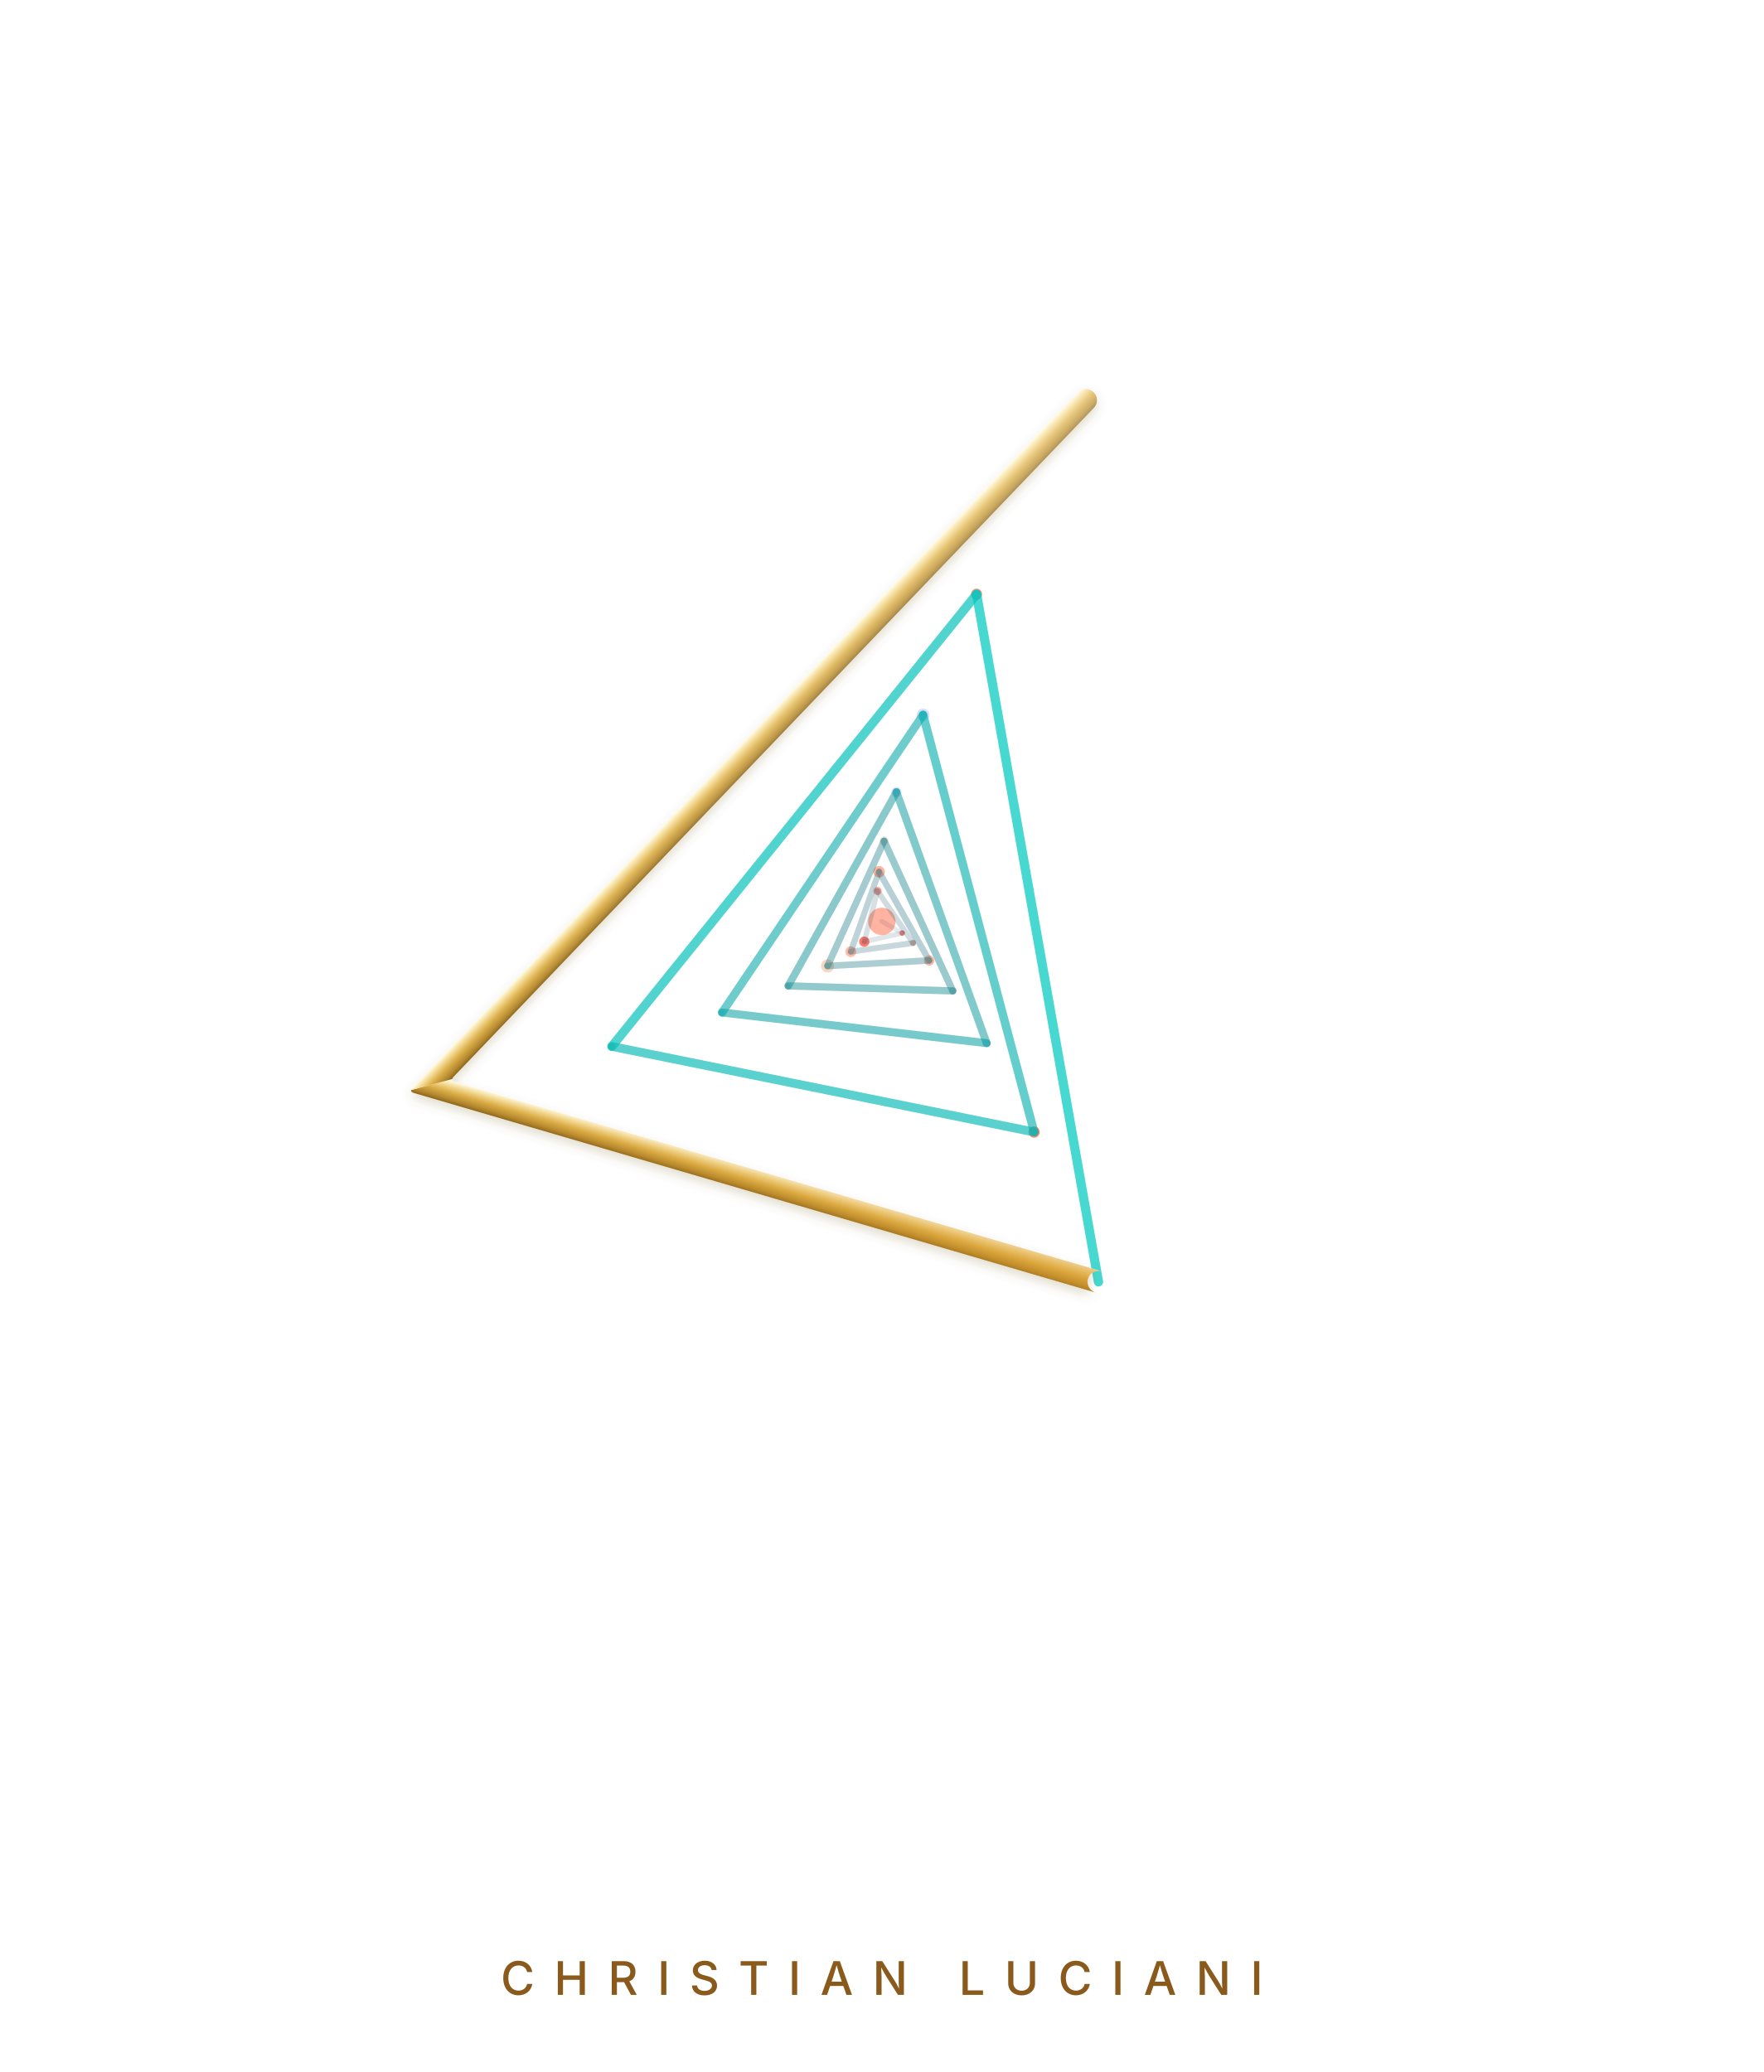
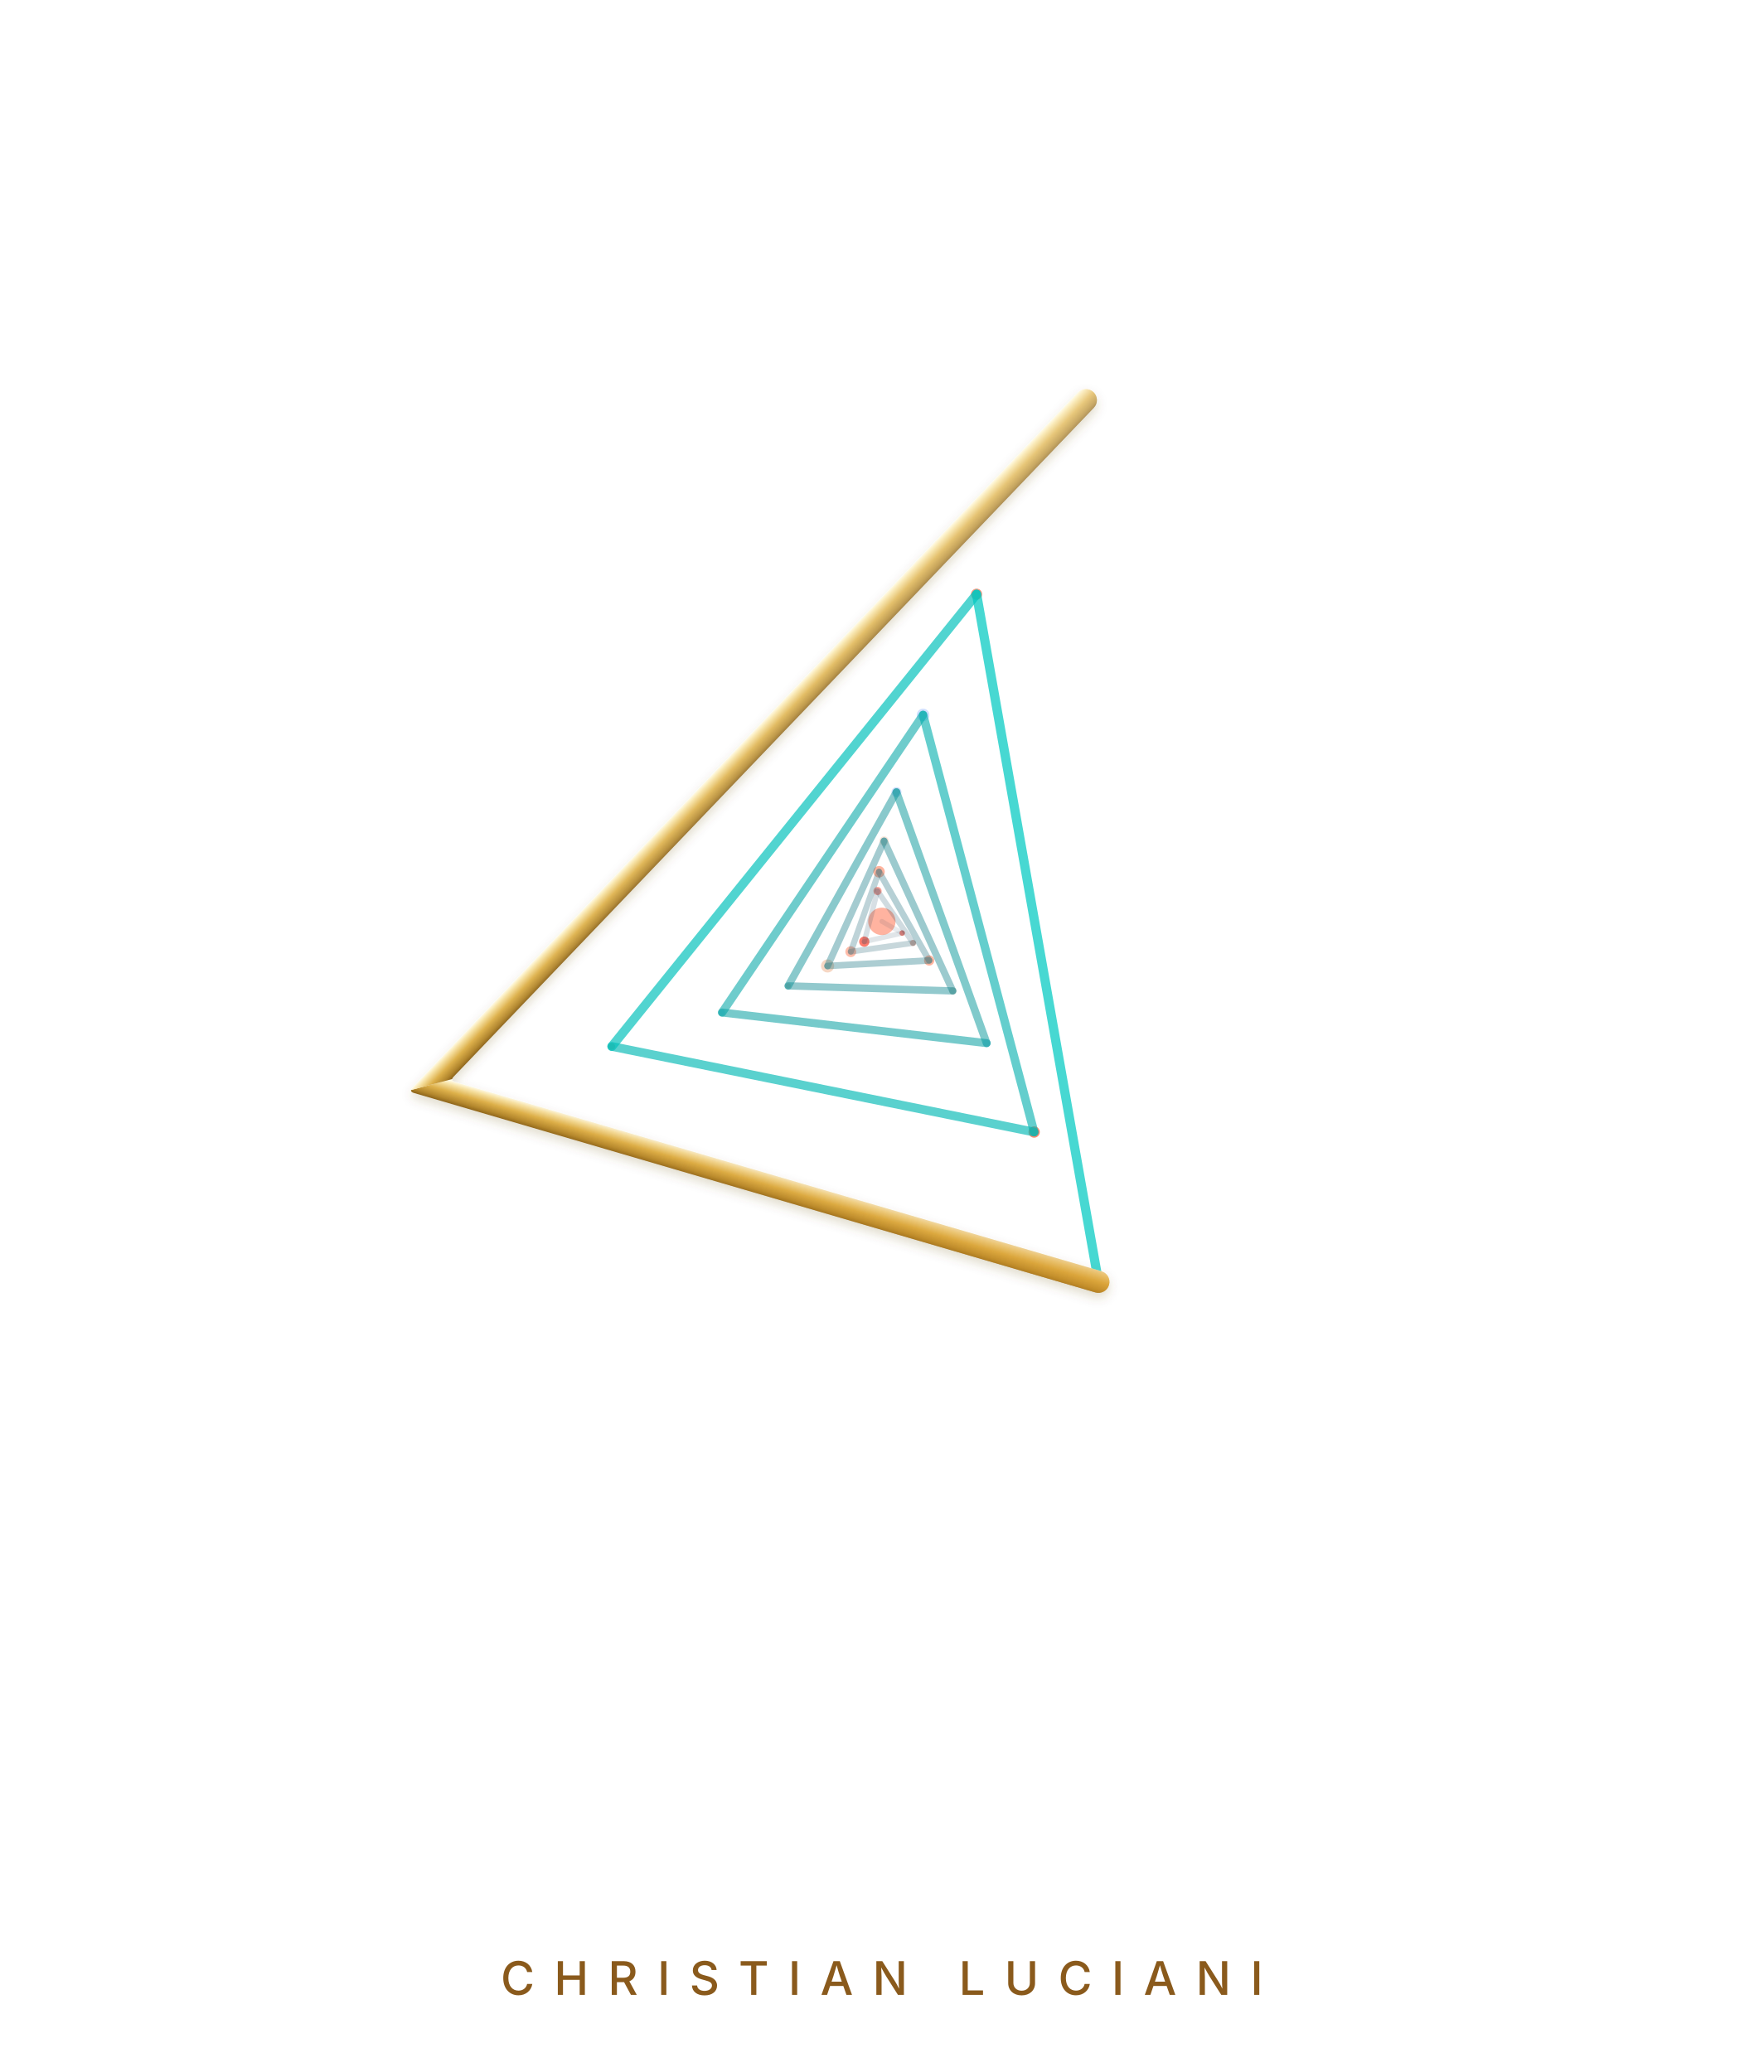
<svg xmlns="http://www.w3.org/2000/svg" viewBox="0 0 800 940" width="800" height="940" role="img" aria-label="Logo: triángulo espiral de conocimiento con nodos en cada vértice y una C final de Christian">
  <defs>
    <radialGradient id="halo-star" cx="50%" cy="50%" r="50%">
      <stop offset="0%" stop-color="currentColor" stop-opacity="0.28" />
      <stop offset="30%" stop-color="currentColor" stop-opacity="0.09" />
      <stop offset="65%" stop-color="currentColor" stop-opacity="0.02" />
      <stop offset="100%" stop-color="currentColor" stop-opacity="0" />
    </radialGradient>
    <radialGradient id="halo-nova" cx="50%" cy="50%" r="50%">
      <stop offset="0%" stop-color="currentColor" stop-opacity="0.16" />
      <stop offset="40%" stop-color="currentColor" stop-opacity="0.05" />
      <stop offset="75%" stop-color="currentColor" stop-opacity="0.01" />
      <stop offset="100%" stop-color="currentColor" stop-opacity="0" />
    </radialGradient>
    <filter id="halo-blur" x="-80%" y="-80%" width="260%" height="260%">
      <feGaussianBlur stdDeviation="8" />
    </filter>
  </defs>
  <defs>
    <linearGradient id="c-perp-1" gradientUnits="userSpaceOnUse" x1="499.67" y1="576.74" x2="496.86" y2="586.33">
      <stop offset="0%" stop-color="#fffbe6" />
      <stop offset="16%" stop-color="#f8e4a8" />
      <stop offset="50%" stop-color="#ddb04a" />
      <stop offset="84%" stop-color="#b1852c" />
      <stop offset="100%" stop-color="#8f661c" />
    </linearGradient>
    <linearGradient id="c-perp-2" gradientUnits="userSpaceOnUse" x1="488.93" y1="178.07" x2="496.15" y2="184.98">
      <stop offset="0%" stop-color="#fffbe6" />
      <stop offset="16%" stop-color="#f8e4a8" />
      <stop offset="50%" stop-color="#ddb04a" />
      <stop offset="84%" stop-color="#b1852c" />
      <stop offset="100%" stop-color="#8f661c" />
    </linearGradient>
    <linearGradient id="c-tint-1" gradientUnits="userSpaceOnUse" x1="499.67" y1="576.74" x2="204.08" y2="490.21">
      <stop offset="0%" stop-color="#d99a2b" stop-opacity="0.5" />
      <stop offset="100%" stop-color="#d99a2b" stop-opacity="0" />
    </linearGradient>
    <linearGradient id="c-tint-2" gradientUnits="userSpaceOnUse" x1="204.08" y1="490.21" x2="496.15" y2="184.98">
      <stop offset="0%" stop-color="#fffbe6" stop-opacity="0" />
      <stop offset="100%" stop-color="#fffbe6" stop-opacity="0.32" />
    </linearGradient>
    <clipPath id="c-clip-1">
      <path d="M -964.588 802.335 L 1353.933 182.283 L 1663.958 1341.544 L -654.562 1961.595 Z" />
    </clipPath>
    <clipPath id="c-clip-2">
      <path d="M -964.588 802.335 L 1353.933 182.283 L 1043.907 -976.977 L -1274.613 -356.925 Z" />
    </clipPath>
    <filter id="c-shadow" x="-15%" y="-15%" width="130%" height="130%">
      <feDropShadow dx="0" dy="2.2" stdDeviation="2.4" flood-color="#6b5218" flood-opacity="0.2" />
    </filter>
  </defs>
  <g id="logo-star-0" data-name="star 0">
    <circle cx="400" cy="418" r="6.2" fill="#ffb3a0" opacity="1" />
  </g>
  <g id="logo-star-1" data-name="star 1">
    <circle cx="409.22" cy="423.3" r="1.27" fill="#ff6f5e" opacity="0.79" />
  </g>
  <g id="logo-star-2" data-name="star 2">
    <circle cx="392.03" cy="427.2" r="2.32" fill="#ff6f5e" opacity="0.92" />
  </g>
  <g id="logo-star-3" data-name="star 3">
    <circle cx="398.03" cy="404.21" r="1.86" fill="#ff6f5e" opacity="0.64" />
  </g>
  <g id="logo-star-4" data-name="star 4">
    <circle cx="414.14" cy="427.8" r="1.41" fill="#ffb49e" opacity="0.76" />
  </g>
  <g id="logo-star-5" data-name="star 5">
    <circle cx="385.9" cy="431.75" r="2.46" fill="#ffb49e" opacity="0.89" />
  </g>
  <g id="logo-star-6" data-name="star 6">
    <circle cx="398.71" cy="395.49" r="2.61" fill="#ffb49e" opacity="1" />
  </g>
  <g id="logo-star-7" data-name="star 7">
    <circle cx="421.45" cy="435.74" r="2.32" fill="#ffb49e" opacity="1" />
  </g>
  <g id="logo-star-8" data-name="star 8">
    <circle cx="375.38" cy="438.23" r="2.97" fill="#f6d7c4" opacity="1" />
  </g>
  <g id="logo-star-9" data-name="star 9">
    <circle cx="401.01" cy="381.54" r="2.14" fill="#f6d7c4" opacity="0.58" />
  </g>
  <g id="logo-star-10" data-name="star 10">
    <circle cx="432.16" cy="449.54" r="1.68" fill="#f6d7c4" opacity="0.7" />
  </g>
  <g id="logo-star-11" data-name="star 11">
    <circle cx="357.54" cy="447.25" r="1.23" fill="#f6d7c4" opacity="0.82" />
  </g>
  <g id="logo-star-12" data-name="star 12">
    <circle cx="406.62" cy="359.35" r="2.27" fill="#cfe0ff" opacity="0.95" />
  </g>
  <g id="logo-star-13" data-name="star 13">
    <circle cx="447.53" cy="473.24" r="1.82" fill="#cfe0ff" opacity="0.67" />
  </g>
  <g id="logo-star-14" data-name="star 14">
    <circle cx="327.54" cy="459.34" r="1.36" fill="#cfe0ff" opacity="0.79" />
  </g>
  <g id="logo-star-15" data-name="star 15">
    <circle cx="418.7" cy="324.35" r="2.86" fill="#cfe0ff" opacity="1" />
  </g>
  <g id="logo-star-16" data-name="star 16">
    <circle cx="469.07" cy="513.57" r="2.57" fill="#ff8a70" opacity="1" />
  </g>
  <g id="logo-star-17" data-name="star 17">
    <circle cx="277.52" cy="474.73" r="1.5" fill="#ff8a70" opacity="0.76" />
  </g>
  <g id="logo-star-18" data-name="star 18">
    <circle cx="442.97" cy="269.58" r="2.54" fill="#ff8a70" opacity="0.88" />
  </g>
  <g id="logo-star-19" data-name="star 19">
  </g>
  <g id="logo-star-20" data-name="star 20">
  </g>
  <g id="logo-star-21" data-name="star 21">
  </g>
  <g id="logo-spiral" data-name="Spiral" stroke-linecap="round" fill="none">
    <line x1="400" y1="418" x2="409.22" y2="423.3" stroke="rgb(22,50,79)" stroke-width="2.2" opacity="0.1" />
    <line x1="409.22" y1="423.3" x2="392.03" y2="427.2" stroke="rgb(21,58,85)" stroke-width="2.311" opacity="0.134" />
    <line x1="392.03" y1="427.2" x2="398.03" y2="404.21" stroke="rgb(20,67,92)" stroke-width="2.422" opacity="0.169" />
    <line x1="398.03" y1="404.21" x2="414.14" y2="427.8" stroke="rgb(18,75,98)" stroke-width="2.533" opacity="0.203" />
    <line x1="414.14" y1="427.8" x2="385.9" y2="431.75" stroke="rgb(17,84,104)" stroke-width="2.644" opacity="0.238" />
    <line x1="385.9" y1="431.75" x2="398.71" y2="395.49" stroke="rgb(16,92,110)" stroke-width="2.756" opacity="0.272" />
    <line x1="398.71" y1="395.49" x2="421.45" y2="435.74" stroke="rgb(15,100,117)" stroke-width="2.867" opacity="0.307" />
    <line x1="421.45" y1="435.74" x2="375.38" y2="438.23" stroke="rgb(13,109,123)" stroke-width="2.978" opacity="0.341" />
    <line x1="375.38" y1="438.23" x2="401.01" y2="381.54" stroke="rgb(12,117,129)" stroke-width="3.089" opacity="0.376" />
    <line x1="401.01" y1="381.54" x2="432.16" y2="449.54" stroke="rgb(11,126,136)" stroke-width="3.2" opacity="0.41" />
    <line x1="432.16" y1="449.54" x2="357.54" y2="447.25" stroke="rgb(10,134,142)" stroke-width="3.311" opacity="0.444" />
    <line x1="357.54" y1="447.25" x2="406.62" y2="359.35" stroke="rgb(9,142,148)" stroke-width="3.422" opacity="0.479" />
    <line x1="406.62" y1="359.35" x2="447.53" y2="473.24" stroke="rgb(7,151,154)" stroke-width="3.533" opacity="0.513" />
    <line x1="447.53" y1="473.24" x2="327.54" y2="459.34" stroke="rgb(6,159,161)" stroke-width="3.644" opacity="0.548" />
    <line x1="327.54" y1="459.34" x2="418.7" y2="324.35" stroke="rgb(5,167,167)" stroke-width="3.756" opacity="0.582" />
    <line x1="418.7" y1="324.35" x2="469.07" y2="513.57" stroke="rgb(4,176,173)" stroke-width="3.867" opacity="0.617" />
    <line x1="469.07" y1="513.57" x2="277.52" y2="474.73" stroke="rgb(2,184,179)" stroke-width="3.978" opacity="0.651" />
    <line x1="277.52" y1="474.73" x2="442.97" y2="269.58" stroke="rgb(1,193,186)" stroke-width="4.089" opacity="0.686" />
    <line x1="442.97" y1="269.58" x2="498.26" y2="581.54" stroke="rgb(0,201,192)" stroke-width="4.2" opacity="0.72" />
  </g>
  <g id="logo-c-triespiral" data-name="C TriSpiral" filter="url(#c-shadow)">
    <g clip-path="url(#c-clip-1)">
-       <path d="M 499.667 576.737 L 206.38 490.883 Q 204.076 490.208 205.736 488.474 L 496.153 184.981 A 5 5 0 0 0 488.928 178.067 L 187.134 493.449 Q 185.475 495.183 187.779 495.857 L 496.857 586.334 A 5 5 0 0 1 499.667 576.737 Z" fill="url(#c-perp-1)" />
-       <path d="M 499.667 576.737 L 206.38 490.883 Q 204.076 490.208 205.736 488.474 L 496.153 184.981 A 5 5 0 0 0 488.928 178.067 L 187.134 493.449 Q 185.475 495.183 187.779 495.857 L 496.857 586.334 A 5 5 0 0 1 499.667 576.737 Z" fill="url(#c-tint-1)" />
+       <path d="M 499.667 576.737 L 206.38 490.883 Q 204.076 490.208 205.736 488.474 L 496.153 184.981 A 5 5 0 0 0 488.928 178.067 L 187.134 493.449 Q 185.475 495.183 187.779 495.857 L 496.857 586.334 A 5 5 0 0 0 499.667 576.737 Z" fill="url(#c-perp-1)" />
+       <path d="M 499.667 576.737 L 206.38 490.883 Q 204.076 490.208 205.736 488.474 L 496.153 184.981 A 5 5 0 0 0 488.928 178.067 L 187.134 493.449 Q 185.475 495.183 187.779 495.857 L 496.857 586.334 A 5 5 0 0 0 499.667 576.737 Z" fill="url(#c-tint-1)" />
    </g>
    <g clip-path="url(#c-clip-2)">
-       <path d="M 499.667 576.737 L 206.38 490.883 Q 204.076 490.208 205.736 488.474 L 496.153 184.981 A 5 5 0 0 0 488.928 178.067 L 187.134 493.449 Q 185.475 495.183 187.779 495.857 L 496.857 586.334 A 5 5 0 0 1 499.667 576.737 Z" fill="url(#c-perp-2)" />
-       <path d="M 499.667 576.737 L 206.38 490.883 Q 204.076 490.208 205.736 488.474 L 496.153 184.981 A 5 5 0 0 0 488.928 178.067 L 187.134 493.449 Q 185.475 495.183 187.779 495.857 L 496.857 586.334 A 5 5 0 0 1 499.667 576.737 Z" fill="url(#c-tint-2)" />
+       <path d="M 499.667 576.737 L 206.38 490.883 Q 204.076 490.208 205.736 488.474 L 496.153 184.981 A 5 5 0 0 0 488.928 178.067 L 187.134 493.449 Q 185.475 495.183 187.779 495.857 L 496.857 586.334 A 5 5 0 0 0 499.667 576.737 Z" fill="url(#c-perp-2)" />
+       <path d="M 499.667 576.737 L 206.38 490.883 Q 204.076 490.208 205.736 488.474 L 496.153 184.981 A 5 5 0 0 0 488.928 178.067 L 187.134 493.449 Q 185.475 495.183 187.779 495.857 L 496.857 586.334 A 5 5 0 0 0 499.667 576.737 Z" fill="url(#c-tint-2)" />
    </g>
  </g>
  <g id="logo-typography" data-name="Typography" font-family="ui-sans-serif,system-ui,-apple-system,'Segoe UI',sans-serif" font-size="21" font-weight="500" fill="#8a5a1c" letter-spacing="8.82">
    <text x="400" y="905" text-anchor="middle">CHRISTIAN LUCIANI</text>
  </g>
</svg>
